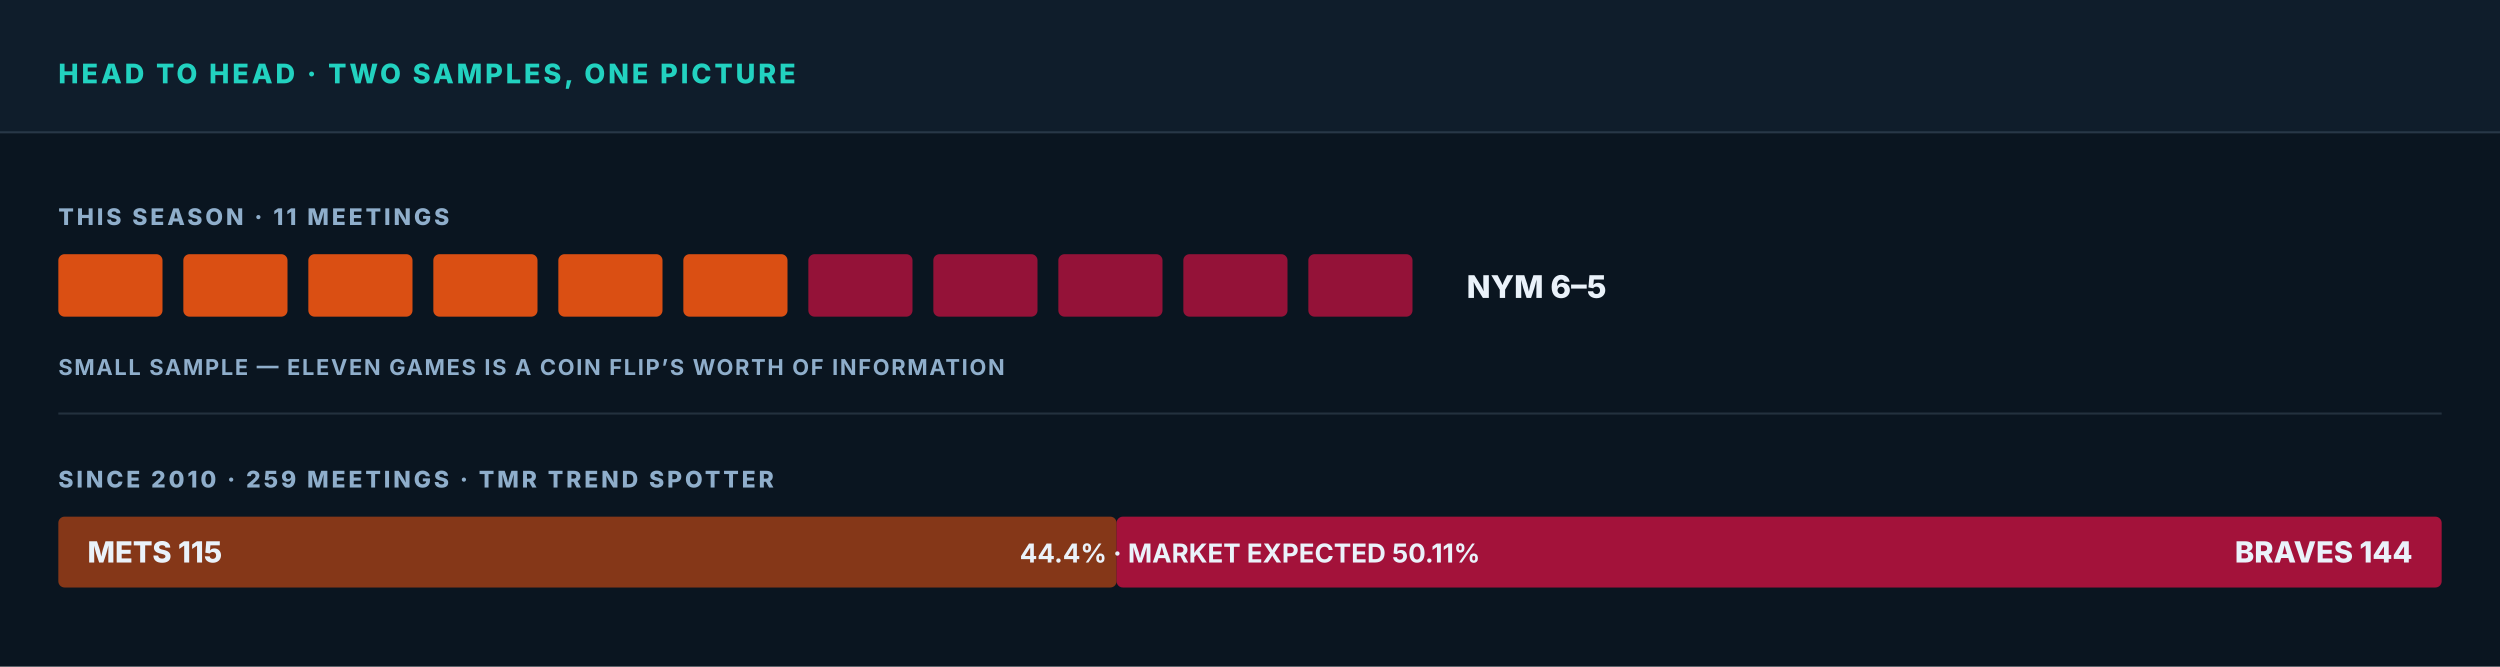
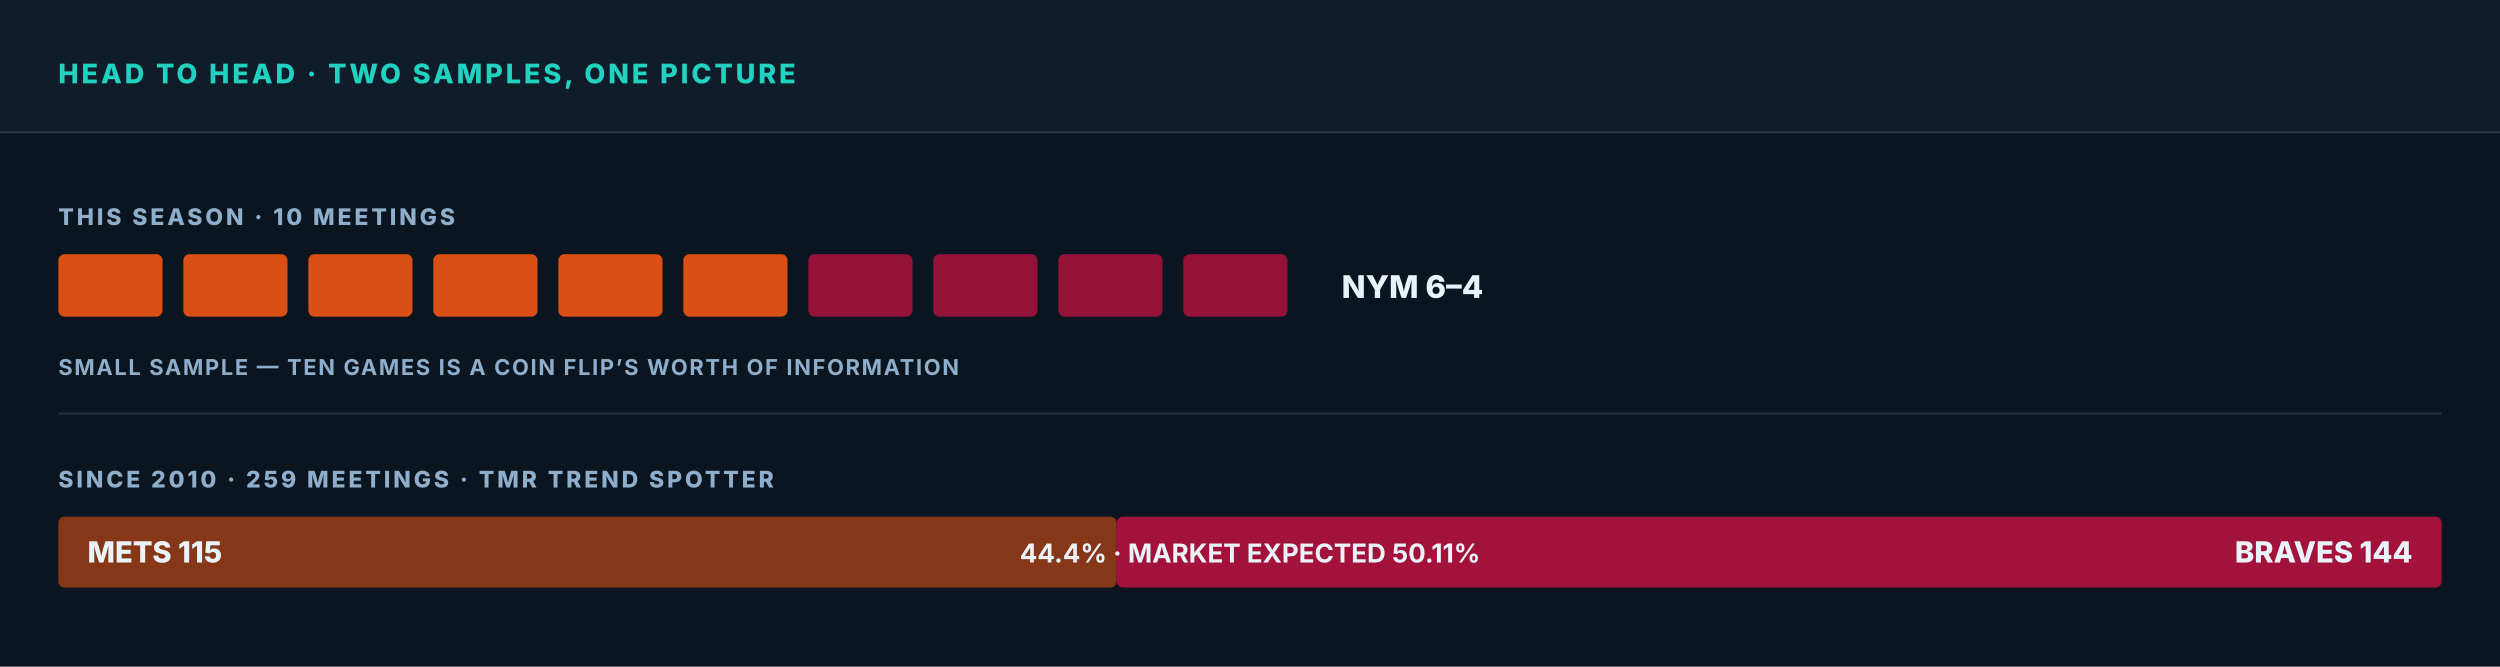
<svg xmlns="http://www.w3.org/2000/svg" viewBox="0 0 1200 320" width="1200" height="320" role="img" aria-label="Head to head: the 2026 series set against sixteen seasons of meetings">
  <rect width="1200" height="320" fill="#0A1520" />
  <rect width="1200" height="64" fill="#0F1D2B" />
  <rect y="63" width="1200" height="1" fill="rgba(174,198,220,.16)" />
  <text x="28" y="40" font-family="Inter, 'Segoe UI', Arial, sans-serif" font-size="13" font-weight="800" letter-spacing="1.4" fill="#22D2C0" text-anchor="start">HEAD TO HEAD · TWO SAMPLES, ONE PICTURE</text>
-   <text x="28" y="108" font-family="Inter, 'Segoe UI', Arial, sans-serif" font-size="11" font-weight="800" letter-spacing="1.4" fill="#8FAECB" text-anchor="start">THIS SEASON · 11 MEETINGS</text>
+   <text x="28" y="108" font-family="Inter, 'Segoe UI', Arial, sans-serif" font-size="11" font-weight="800" letter-spacing="1.4" fill="#8FAECB" text-anchor="start">THIS SEASON · 10 MEETINGS</text>
  <rect x="28" y="122" width="50" height="30" rx="3" fill="#FF5910" opacity=".85" />
  <rect x="88" y="122" width="50" height="30" rx="3" fill="#FF5910" opacity=".85" />
  <rect x="148" y="122" width="50" height="30" rx="3" fill="#FF5910" opacity=".85" />
  <rect x="208" y="122" width="50" height="30" rx="3" fill="#FF5910" opacity=".85" />
  <rect x="268" y="122" width="50" height="30" rx="3" fill="#FF5910" opacity=".85" />
  <rect x="328" y="122" width="50" height="30" rx="3" fill="#FF5910" opacity=".85" />
  <rect x="388" y="122" width="50" height="30" rx="3" fill="#CE1141" opacity=".7" />
  <rect x="448" y="122" width="50" height="30" rx="3" fill="#CE1141" opacity=".7" />
  <rect x="508" y="122" width="50" height="30" rx="3" fill="#CE1141" opacity=".7" />
  <rect x="568" y="122" width="50" height="30" rx="3" fill="#CE1141" opacity=".7" />
-   <rect x="628" y="122" width="50" height="30" rx="3" fill="#CE1141" opacity=".7" />
-   <text x="704" y="143" font-family="Inter, 'Segoe UI', Arial, sans-serif" font-size="15" font-weight="800" fill="#EAF2FA" text-anchor="start">NYM 6–5</text>
-   <text x="28" y="180" font-family="Inter, 'Segoe UI', Arial, sans-serif" font-size="10.5" font-weight="700" letter-spacing="0.8" fill="#8FAECB" text-anchor="start">SMALL SAMPLE — ELEVEN GAMES IS A COIN FLIP’S WORTH OF INFORMATION</text>
+   <text x="644" y="143" font-family="Inter, 'Segoe UI', Arial, sans-serif" font-size="15" font-weight="800" fill="#EAF2FA" text-anchor="start">NYM 6–4</text>
+   <text x="28" y="180" font-family="Inter, 'Segoe UI', Arial, sans-serif" font-size="10.5" font-weight="700" letter-spacing="0.8" fill="#8FAECB" text-anchor="start">SMALL SAMPLE — TEN GAMES IS A COIN FLIP’S WORTH OF INFORMATION</text>
  <rect x="28" y="198" width="1144" height="1" fill="rgba(174,198,220,.16)" />
  <text x="28" y="234" font-family="Inter, 'Segoe UI', Arial, sans-serif" font-size="11" font-weight="800" letter-spacing="1.4" fill="#8FAECB" text-anchor="start">SINCE 2010 · 259 MEETINGS · TMR TREND SPOTTER</text>
  <rect x="28" y="248" width="507.954" height="34" rx="3" fill="#FF5910" opacity=".5" />
  <rect x="535.954" y="248" width="636.046" height="34" rx="3" fill="#CE1141" opacity=".78" />
  <text x="42" y="270" font-family="Inter, 'Segoe UI', Arial, sans-serif" font-size="14" font-weight="800" fill="#EAF2FA" text-anchor="start">METS 115</text>
  <text x="1158" y="270" font-family="Inter, 'Segoe UI', Arial, sans-serif" font-size="14" font-weight="800" fill="#EAF2FA" text-anchor="end">BRAVES 144</text>
  <text x="600.0" y="270" font-family="Inter, 'Segoe UI', Arial, sans-serif" font-size="12.5" font-weight="700" fill="#EAF2FA" text-anchor="middle">44.4% · MARKET EXPECTED 50.11%</text>
</svg>
